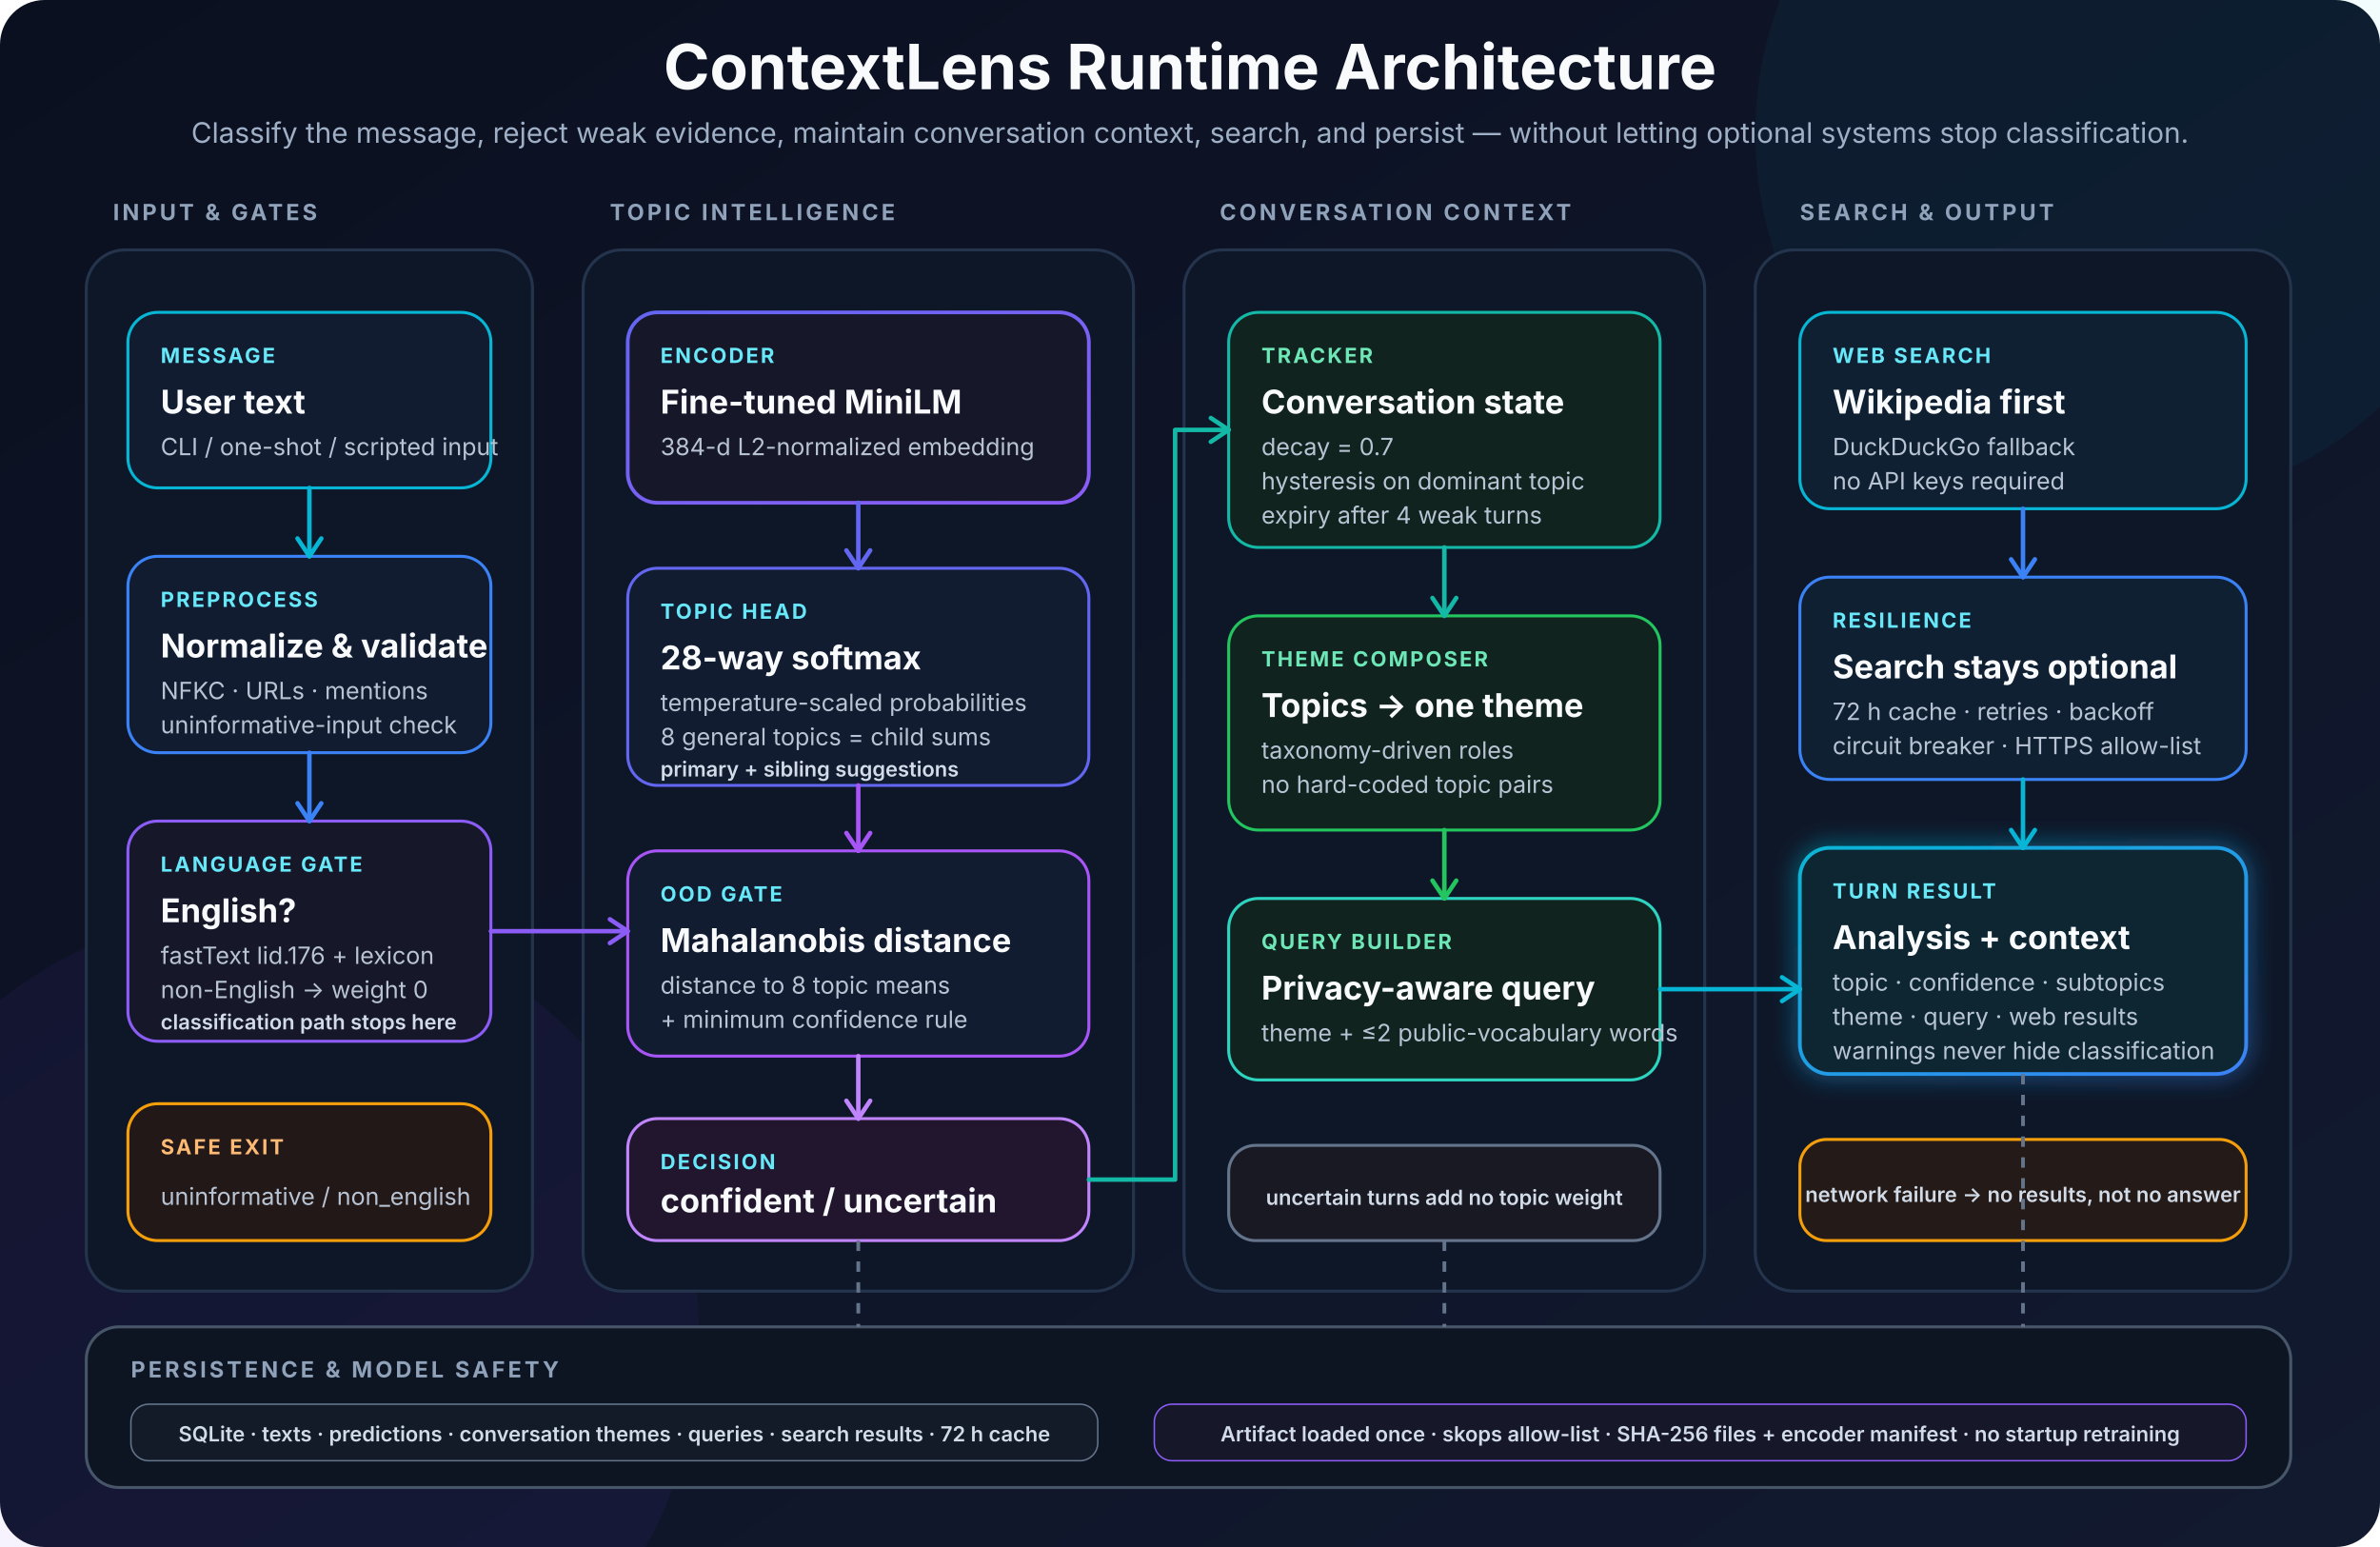
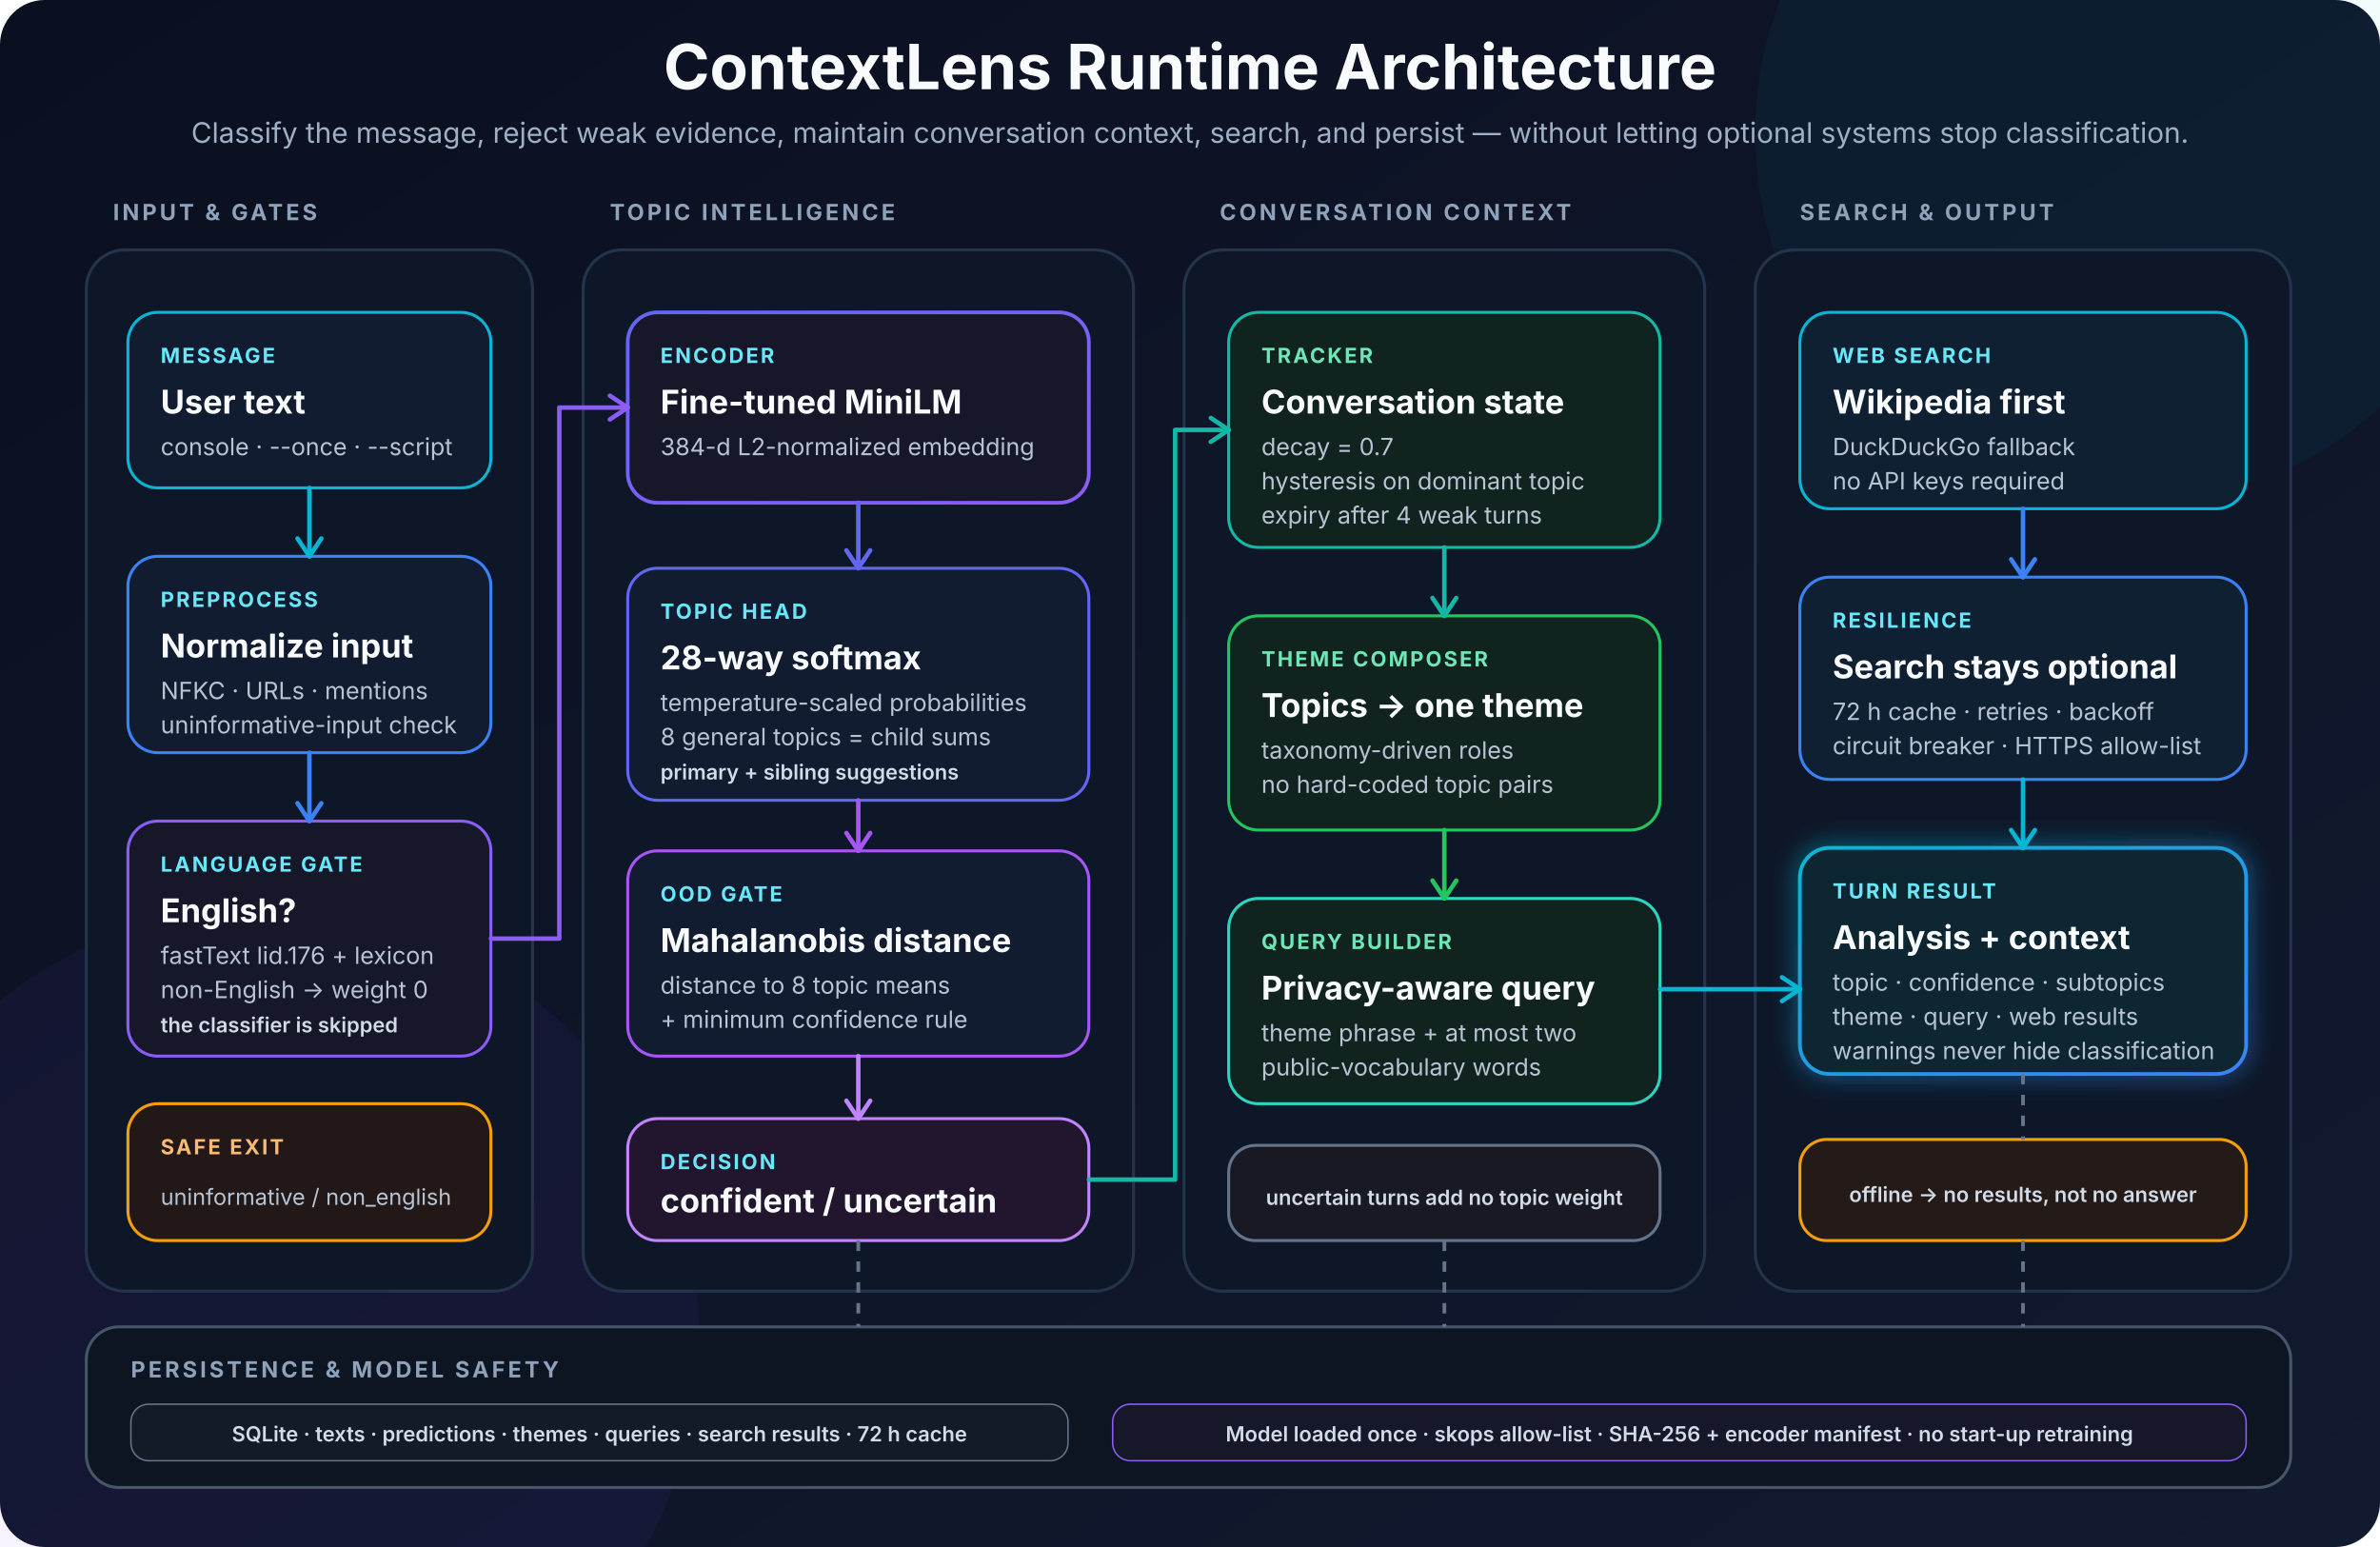
<svg xmlns="http://www.w3.org/2000/svg" width="1600" height="1040" viewBox="0 0 1600 1040">
  <defs>
    <linearGradient id="bg" x1="0" y1="0" x2="1" y2="1">
      <stop offset="0" stop-color="#0B1020" />
      <stop offset="1" stop-color="#121A30" />
    </linearGradient>
    <linearGradient id="blue" x1="0" y1="0" x2="1" y2="1">
      <stop offset="0" stop-color="#06B6D4" />
      <stop offset="1" stop-color="#3B82F6" />
    </linearGradient>
    <linearGradient id="violet" x1="0" y1="0" x2="1" y2="1">
      <stop offset="0" stop-color="#6366F1" />
      <stop offset="1" stop-color="#8B5CF6" />
    </linearGradient>
    <linearGradient id="mint" x1="0" y1="0" x2="1" y2="1">
      <stop offset="0" stop-color="#14B8A6" />
      <stop offset="1" stop-color="#22C55E" />
    </linearGradient>
    <linearGradient id="amber" x1="0" y1="0" x2="1" y2="1">
      <stop offset="0" stop-color="#F59E0B" />
      <stop offset="1" stop-color="#FB7185" />
    </linearGradient>
    <filter id="glow" x="-30%" y="-30%" width="160%" height="160%">
      <feGaussianBlur stdDeviation="8" result="b" />
      <feMerge>
        <feMergeNode in="b" />
        <feMergeNode in="SourceGraphic" />
      </feMerge>
    </filter>
    <style>
-     .title{font:700 42px Inter,Segoe UI,Arial,sans-serif;fill:#F8FAFC}
-     .subtitle{font:400 19px Inter,Segoe UI,Arial,sans-serif;fill:#9FB0C6}
-     .lane{font:700 15px Inter,Segoe UI,Arial,sans-serif;fill:#8FA2BA;letter-spacing:2px}
-     .cardTitle{font:700 22px Inter,Segoe UI,Arial,sans-serif;fill:#F8FAFC}
-     .cardText{font:400 16px Inter,Segoe UI,Arial,sans-serif;fill:#B8C4D4}
-     .tiny{font:600 14px Inter,Segoe UI,Arial,sans-serif;fill:#D2DCE8}
-     .accent{font:700 14px Inter,Segoe UI,Arial,sans-serif;fill:#67E8F9;letter-spacing:1.4px}
-     .accentMint{font:700 14px Inter,Segoe UI,Arial,sans-serif;fill:#6EE7B7;letter-spacing:1.4px}
-     .accentAmber{font:700 14px Inter,Segoe UI,Arial,sans-serif;fill:#FDBA74;letter-spacing:1.4px}
+     .title{font:700 42px Inter,"Segoe UI",Roboto,"Helvetica Neue",Arial,"Liberation Sans",sans-serif;fill:#F8FAFC}
+     .subtitle{font:400 19px Inter,"Segoe UI",Roboto,"Helvetica Neue",Arial,"Liberation Sans",sans-serif;fill:#9FB0C6}
+     .lane{font:700 15px Inter,"Segoe UI",Roboto,"Helvetica Neue",Arial,"Liberation Sans",sans-serif;fill:#8FA2BA;letter-spacing:2px}
+     .cardTitle{font:700 22px Inter,"Segoe UI",Roboto,"Helvetica Neue",Arial,"Liberation Sans",sans-serif;fill:#F8FAFC}
+     .cardText{font:400 16px Inter,"Segoe UI",Roboto,"Helvetica Neue",Arial,"Liberation Sans",sans-serif;fill:#B8C4D4}
+     .tiny{font:600 14px Inter,"Segoe UI",Roboto,"Helvetica Neue",Arial,"Liberation Sans",sans-serif;fill:#D2DCE8}
+     .accent{font:700 14px Inter,"Segoe UI",Roboto,"Helvetica Neue",Arial,"Liberation Sans",sans-serif;fill:#67E8F9;letter-spacing:1.4px}
+     .accentMint{font:700 14px Inter,"Segoe UI",Roboto,"Helvetica Neue",Arial,"Liberation Sans",sans-serif;fill:#6EE7B7;letter-spacing:1.4px}
+     .accentAmber{font:700 14px Inter,"Segoe UI",Roboto,"Helvetica Neue",Arial,"Liberation Sans",sans-serif;fill:#FDBA74;letter-spacing:1.4px}
  </style>
  </defs>
  <rect width="1600" height="1040" rx="30" fill="url(#bg)" />
  <circle cx="1430" cy="90" r="250" fill="#06B6D4" opacity=".05" />
  <circle cx="180" cy="900" r="290" fill="#7C3AED" opacity=".06" />
  <text x="800" y="60" text-anchor="middle" class="title">ContextLens Runtime Architecture</text>
  <text x="800" y="96" text-anchor="middle" class="subtitle">Classify the message, reject weak evidence, maintain conversation context, search, and persist — without letting optional systems stop classification.</text>
  <text x="76" y="148" class="lane">INPUT &amp; GATES</text>
  <text x="410" y="148" class="lane">TOPIC INTELLIGENCE</text>
  <text x="820" y="148" class="lane">CONVERSATION CONTEXT</text>
  <text x="1210" y="148" class="lane">SEARCH &amp; OUTPUT</text>
  <rect x="58" y="168" width="300" height="700" rx="26" fill="#0E1728" stroke="#24344C" stroke-width="2" />
  <rect x="392" y="168" width="370" height="700" rx="26" fill="#0E1728" stroke="#24344C" stroke-width="2" />
  <rect x="796" y="168" width="350" height="700" rx="26" fill="#0E1728" stroke="#24344C" stroke-width="2" />
  <rect x="1180" y="168" width="360" height="700" rx="26" fill="#0E1728" stroke="#24344C" stroke-width="2" />
  <g transform="translate(86 210)">
    <rect width="244" height="118" rx="20" fill="#121C30" stroke="#06B6D4" stroke-width="2" />
    <text x="22" y="34" class="accent">MESSAGE</text>
    <text x="22" y="68" class="cardTitle">User text</text>
-     <text x="22" y="96" class="cardText">CLI / one-shot / scripted input</text>
+     <text x="22" y="96" class="cardText">console · --once · --script</text>
  </g>
  <g transform="translate(86 374)">
    <rect width="244" height="132" rx="20" fill="#121C30" stroke="#3B82F6" stroke-width="2" />
    <text x="22" y="34" class="accent">PREPROCESS</text>
-     <text x="22" y="68" class="cardTitle">Normalize &amp; validate</text>
+     <text x="22" y="68" class="cardTitle">Normalize input</text>
    <text x="22" y="96" class="cardText">NFKC · URLs · mentions</text>
    <text x="22" y="119" class="cardText">uninformative-input check</text>
  </g>
  <g transform="translate(86 552)">
-     <rect width="244" height="148" rx="20" fill="#17172A" stroke="#8B5CF6" stroke-width="2" />
+     <rect width="244" height="158" rx="20" fill="#17172A" stroke="#8B5CF6" stroke-width="2" />
    <text x="22" y="34" class="accent">LANGUAGE GATE</text>
    <text x="22" y="68" class="cardTitle">English?</text>
    <text x="22" y="96" class="cardText">fastText lid.176 + lexicon</text>
    <text x="22" y="119" class="cardText">non-English → weight 0</text>
-     <text x="22" y="140" class="tiny">classification path stops here</text>
+     <text x="22" y="142" class="tiny">the classifier is skipped</text>
  </g>
  <g transform="translate(86 742)">
    <rect width="244" height="92" rx="20" fill="#221817" stroke="#F59E0B" stroke-width="2" />
    <text x="22" y="34" class="accentAmber">SAFE EXIT</text>
-     <text x="22" y="68" class="cardText">uninformative / non_english</text>
+     <text x="22" y="68" class="cardText" style="font-size:15px">uninformative / non_english</text>
  </g>
  <g transform="translate(422 210)">
    <rect width="310" height="128" rx="20" fill="#17172A" stroke="url(#violet)" stroke-width="2.5" />
    <text x="22" y="34" class="accent">ENCODER</text>
    <text x="22" y="68" class="cardTitle">Fine-tuned MiniLM</text>
    <text x="22" y="96" class="cardText">384-d L2-normalized embedding</text>
  </g>
  <g transform="translate(422 382)">
-     <rect width="310" height="146" rx="20" fill="#121C30" stroke="#6366F1" stroke-width="2" />
+     <rect width="310" height="156" rx="20" fill="#121C30" stroke="#6366F1" stroke-width="2" />
    <text x="22" y="34" class="accent">TOPIC HEAD</text>
    <text x="22" y="68" class="cardTitle">28-way softmax</text>
    <text x="22" y="96" class="cardText">temperature-scaled probabilities</text>
    <text x="22" y="119" class="cardText">8 general topics = child sums</text>
-     <text x="22" y="140" class="tiny">primary + sibling suggestions</text>
+     <text x="22" y="142" class="tiny">primary + sibling suggestions</text>
  </g>
  <g transform="translate(422 572)">
    <rect width="310" height="138" rx="20" fill="#121C30" stroke="#A855F7" stroke-width="2" />
    <text x="22" y="34" class="accent">OOD GATE</text>
    <text x="22" y="68" class="cardTitle">Mahalanobis distance</text>
    <text x="22" y="96" class="cardText">distance to 8 topic means</text>
    <text x="22" y="119" class="cardText">+ minimum confidence rule</text>
  </g>
  <g transform="translate(422 752)">
    <rect width="310" height="82" rx="20" fill="#21162D" stroke="#C084FC" stroke-width="2" />
    <text x="22" y="34" class="accent">DECISION</text>
    <text x="22" y="63" class="cardTitle">confident / uncertain</text>
  </g>
  <g transform="translate(826 210)">
    <rect width="290" height="158" rx="20" fill="#10231F" stroke="#14B8A6" stroke-width="2" />
    <text x="22" y="34" class="accentMint">TRACKER</text>
    <text x="22" y="68" class="cardTitle">Conversation state</text>
    <text x="22" y="96" class="cardText">decay = 0.7</text>
    <text x="22" y="119" class="cardText">hysteresis on dominant topic</text>
    <text x="22" y="142" class="cardText">expiry after 4 weak turns</text>
  </g>
  <g transform="translate(826 414)">
    <rect width="290" height="144" rx="20" fill="#10231F" stroke="#22C55E" stroke-width="2" />
    <text x="22" y="34" class="accentMint">THEME COMPOSER</text>
    <text x="22" y="68" class="cardTitle">Topics → one theme</text>
    <text x="22" y="96" class="cardText">taxonomy-driven roles</text>
    <text x="22" y="119" class="cardText">no hard-coded topic pairs</text>
  </g>
  <g transform="translate(826 604)">
-     <rect width="290" height="122" rx="20" fill="#10231F" stroke="#2DD4BF" stroke-width="2" />
+     <rect width="290" height="138" rx="20" fill="#10231F" stroke="#2DD4BF" stroke-width="2" />
    <text x="22" y="34" class="accentMint">QUERY BUILDER</text>
    <text x="22" y="68" class="cardTitle">Privacy-aware query</text>
-     <text x="22" y="96" class="cardText">theme + ≤2 public-vocabulary words</text>
+     <text x="22" y="96" class="cardText">theme phrase + at most two</text>
+     <text x="22" y="119" class="cardText">public-vocabulary words</text>
  </g>
  <g transform="translate(826 770)">
    <rect width="290" height="64" rx="18" fill="#191923" stroke="#64748B" stroke-width="2" />
    <text x="145" y="40" text-anchor="middle" class="tiny">uncertain turns add no topic weight</text>
  </g>
  <g transform="translate(1210 210)">
    <rect width="300" height="132" rx="20" fill="#102033" stroke="#06B6D4" stroke-width="2" />
    <text x="22" y="34" class="accent">WEB SEARCH</text>
    <text x="22" y="68" class="cardTitle">Wikipedia first</text>
    <text x="22" y="96" class="cardText">DuckDuckGo fallback</text>
    <text x="22" y="119" class="cardText">no API keys required</text>
  </g>
  <g transform="translate(1210 388)">
    <rect width="300" height="136" rx="20" fill="#102033" stroke="#3B82F6" stroke-width="2" />
    <text x="22" y="34" class="accent">RESILIENCE</text>
    <text x="22" y="68" class="cardTitle">Search stays optional</text>
    <text x="22" y="96" class="cardText">72 h cache · retries · backoff</text>
    <text x="22" y="119" class="cardText">circuit breaker · HTTPS allow-list</text>
  </g>
  <g transform="translate(1210 570)">
    <rect width="300" height="152" rx="20" fill="#0B2630" stroke="url(#blue)" stroke-width="2.5" filter="url(#glow)" />
    <text x="22" y="34" class="accent">TURN RESULT</text>
    <text x="22" y="68" class="cardTitle">Analysis + context</text>
    <text x="22" y="96" class="cardText">topic · confidence · subtopics</text>
    <text x="22" y="119" class="cardText">theme · query · web results</text>
    <text x="22" y="142" class="cardText">warnings never hide classification</text>
  </g>
  <g transform="translate(1210 766)">
    <rect width="300" height="68" rx="18" fill="#241A17" stroke="#F59E0B" stroke-width="2" />
-     <text x="150" y="42" text-anchor="middle" class="tiny">network failure → no results, not no answer</text>
+     <text x="150" y="42" text-anchor="middle" class="tiny">offline → no results, not no answer</text>
  </g>
  <g fill="none" stroke-linecap="round" stroke-linejoin="round">
    <path d="M208 328v46" stroke="#06B6D4" stroke-width="3" />
    <path d="M200 362l8 12 8-12" stroke="#06B6D4" stroke-width="3" />
    <path d="M208 506v46" stroke="#3B82F6" stroke-width="3" />
    <path d="M200 540l8 12 8-12" stroke="#3B82F6" stroke-width="3" />
-     <path d="M330 626 H422" stroke="#8B5CF6" stroke-width="3" />
-     <path d="M410 618l12 8-12 8" stroke="#8B5CF6" stroke-width="3" />
+     <path d="M330 631 H376 V274 H422" stroke="#8B5CF6" stroke-width="3" />
+     <path d="M410 266l12 8-12 8" stroke="#8B5CF6" stroke-width="3" />
    <path d="M577 338v44" stroke="#6366F1" stroke-width="3" />
    <path d="M569 370l8 12 8-12" stroke="#6366F1" stroke-width="3" />
-     <path d="M577 528v44" stroke="#A855F7" stroke-width="3" />
+     <path d="M577 538v34" stroke="#A855F7" stroke-width="3" />
    <path d="M569 560l8 12 8-12" stroke="#A855F7" stroke-width="3" />
    <path d="M577 710v42" stroke="#C084FC" stroke-width="3" />
    <path d="M569 740l8 12 8-12" stroke="#C084FC" stroke-width="3" />
    <path d="M732 793 H790 V289 H826" stroke="#14B8A6" stroke-width="3" />
    <path d="M814 281l12 8-12 8" stroke="#14B8A6" stroke-width="3" />
    <path d="M971 368v46" stroke="#14B8A6" stroke-width="3" />
    <path d="M963 402l8 12 8-12" stroke="#14B8A6" stroke-width="3" />
    <path d="M971 558v46" stroke="#22C55E" stroke-width="3" />
    <path d="M963 592l8 12 8-12" stroke="#22C55E" stroke-width="3" />
    <path d="M1116 665 H1210" stroke="#06B6D4" stroke-width="3" />
    <path d="M1198 657l12 8-12 8" stroke="#06B6D4" stroke-width="3" />
    <path d="M1360 342v46" stroke="#3B82F6" stroke-width="3" />
    <path d="M1352 376l8 12 8-12" stroke="#3B82F6" stroke-width="3" />
    <path d="M1360 524v46" stroke="#06B6D4" stroke-width="3" />
    <path d="M1352 558l8 12 8-12" stroke="#06B6D4" stroke-width="3" />
  </g>
  <rect x="58" y="892" width="1482" height="108" rx="22" fill="#0D1422" stroke="#475569" stroke-width="2" />
  <text x="88" y="926" class="lane">PERSISTENCE &amp; MODEL SAFETY</text>
-   <rect x="88" y="944" width="650" height="38" rx="12" fill="#131B29" stroke="#64748B" />
-   <text x="413" y="969" text-anchor="middle" class="tiny">SQLite · texts · predictions · conversation themes · queries · search results · 72 h cache</text>
-   <rect x="776" y="944" width="734" height="38" rx="12" fill="#17172A" stroke="#8B5CF6" />
-   <text x="1143" y="969" text-anchor="middle" class="tiny">Artifact loaded once · skops allow-list · SHA-256 files + encoder manifest · no startup retraining</text>
+   <rect x="88" y="944" width="630" height="38" rx="12" fill="#131B29" stroke="#64748B" />
+   <text x="403" y="969" text-anchor="middle" class="tiny">SQLite · texts · predictions · themes · queries · search results · 72 h cache</text>
+   <rect x="748" y="944" width="762" height="38" rx="12" fill="#17172A" stroke="#8B5CF6" />
+   <text x="1129" y="969" text-anchor="middle" class="tiny">Model loaded once · skops allow-list · SHA-256 + encoder manifest · no start-up retraining</text>
  <path d="M577 834v58" stroke="#64748B" stroke-width="2.5" fill="none" stroke-dasharray="7 7" />
  <path d="M971 834v58" stroke="#64748B" stroke-width="2.5" fill="none" stroke-dasharray="7 7" />
-   <path d="M1360 722v170" stroke="#64748B" stroke-width="2.5" fill="none" stroke-dasharray="7 7" />
+   <path d="M1360 722v44M1360 834v58" stroke="#64748B" stroke-width="2.5" fill="none" stroke-dasharray="7 7" />
</svg>
